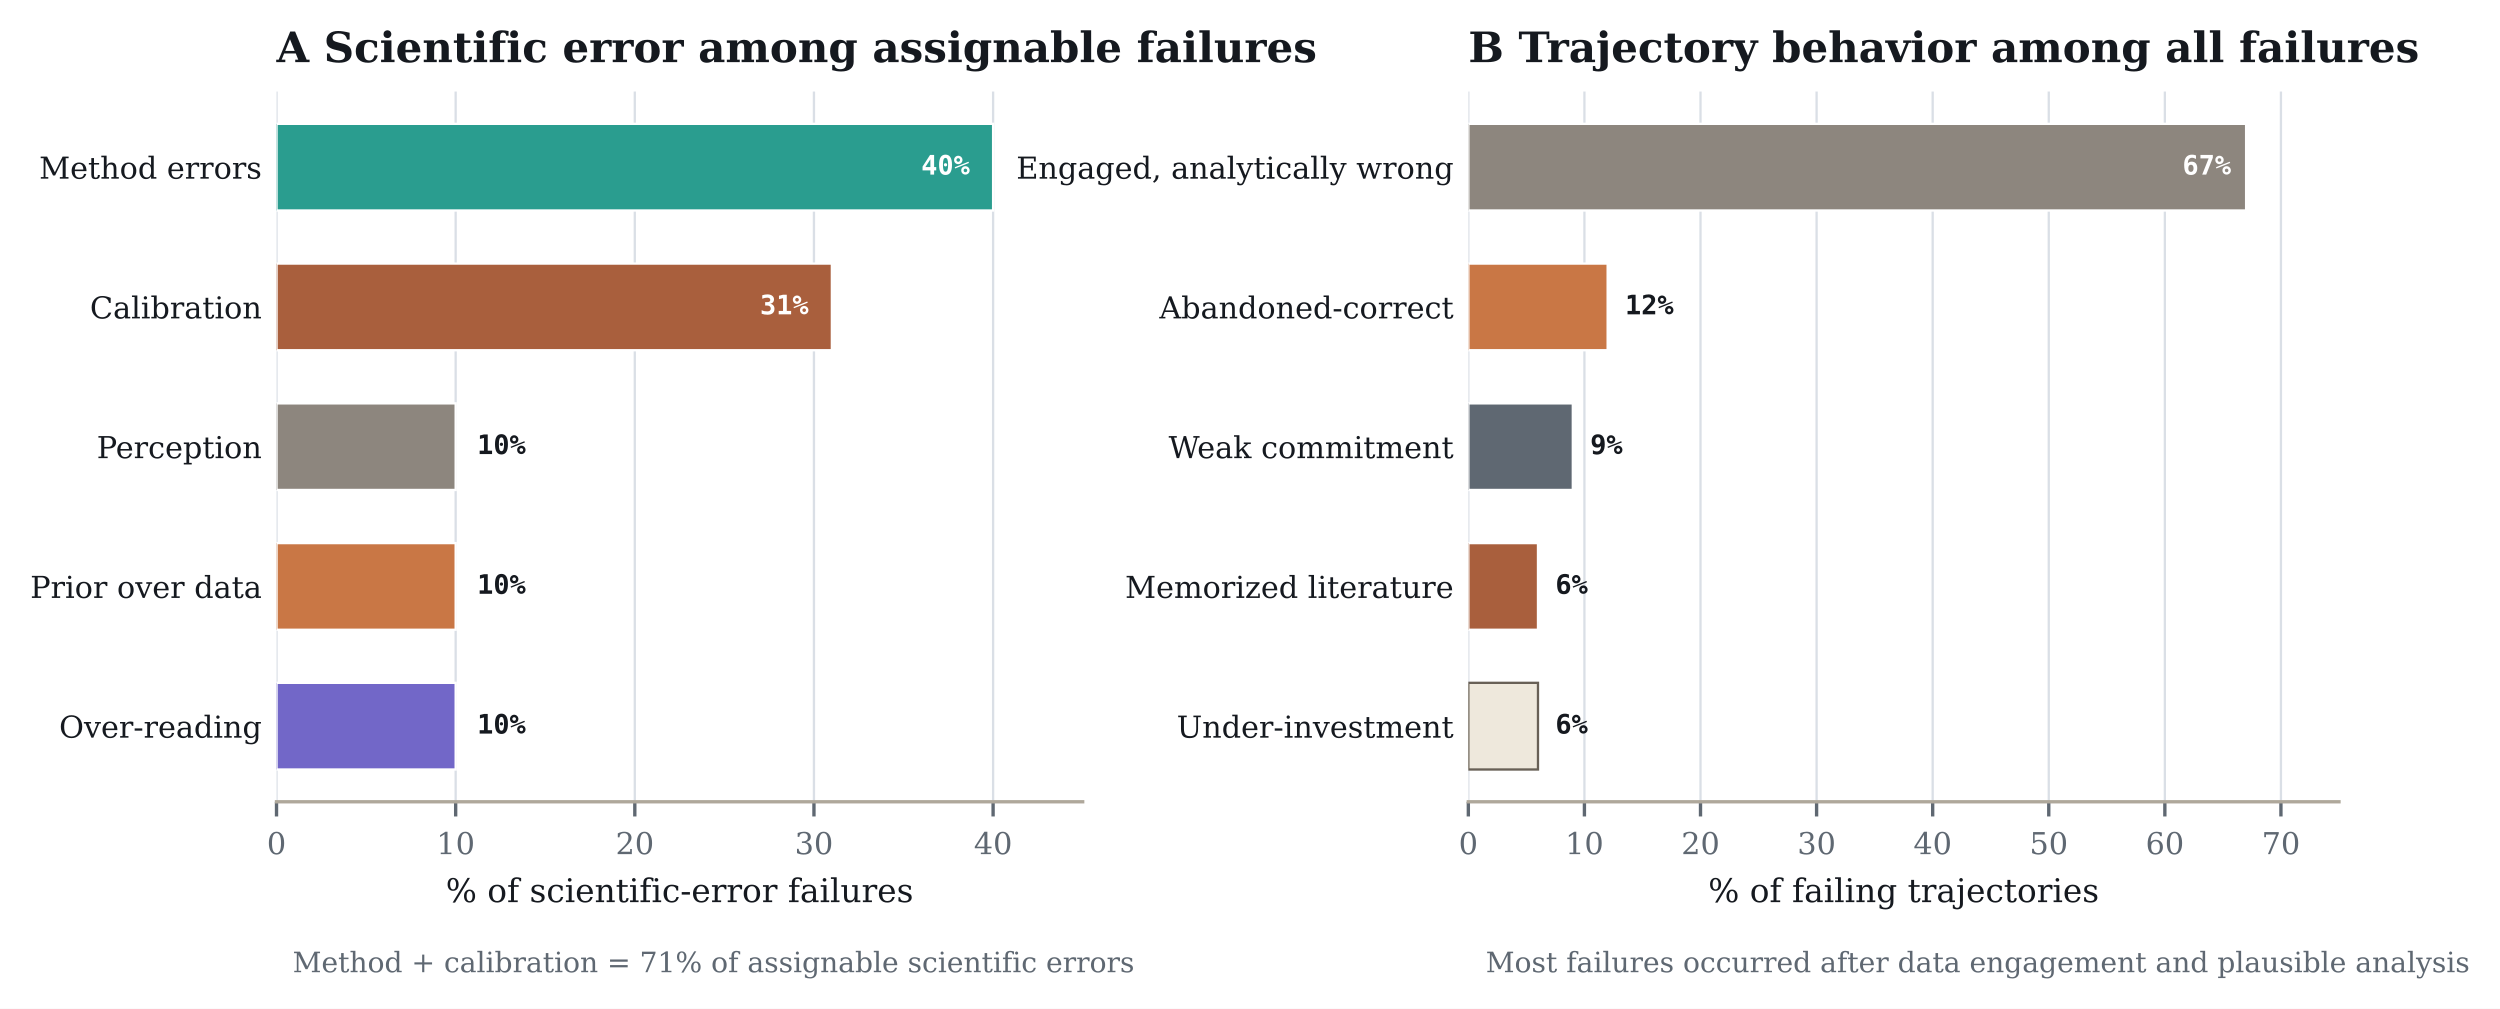
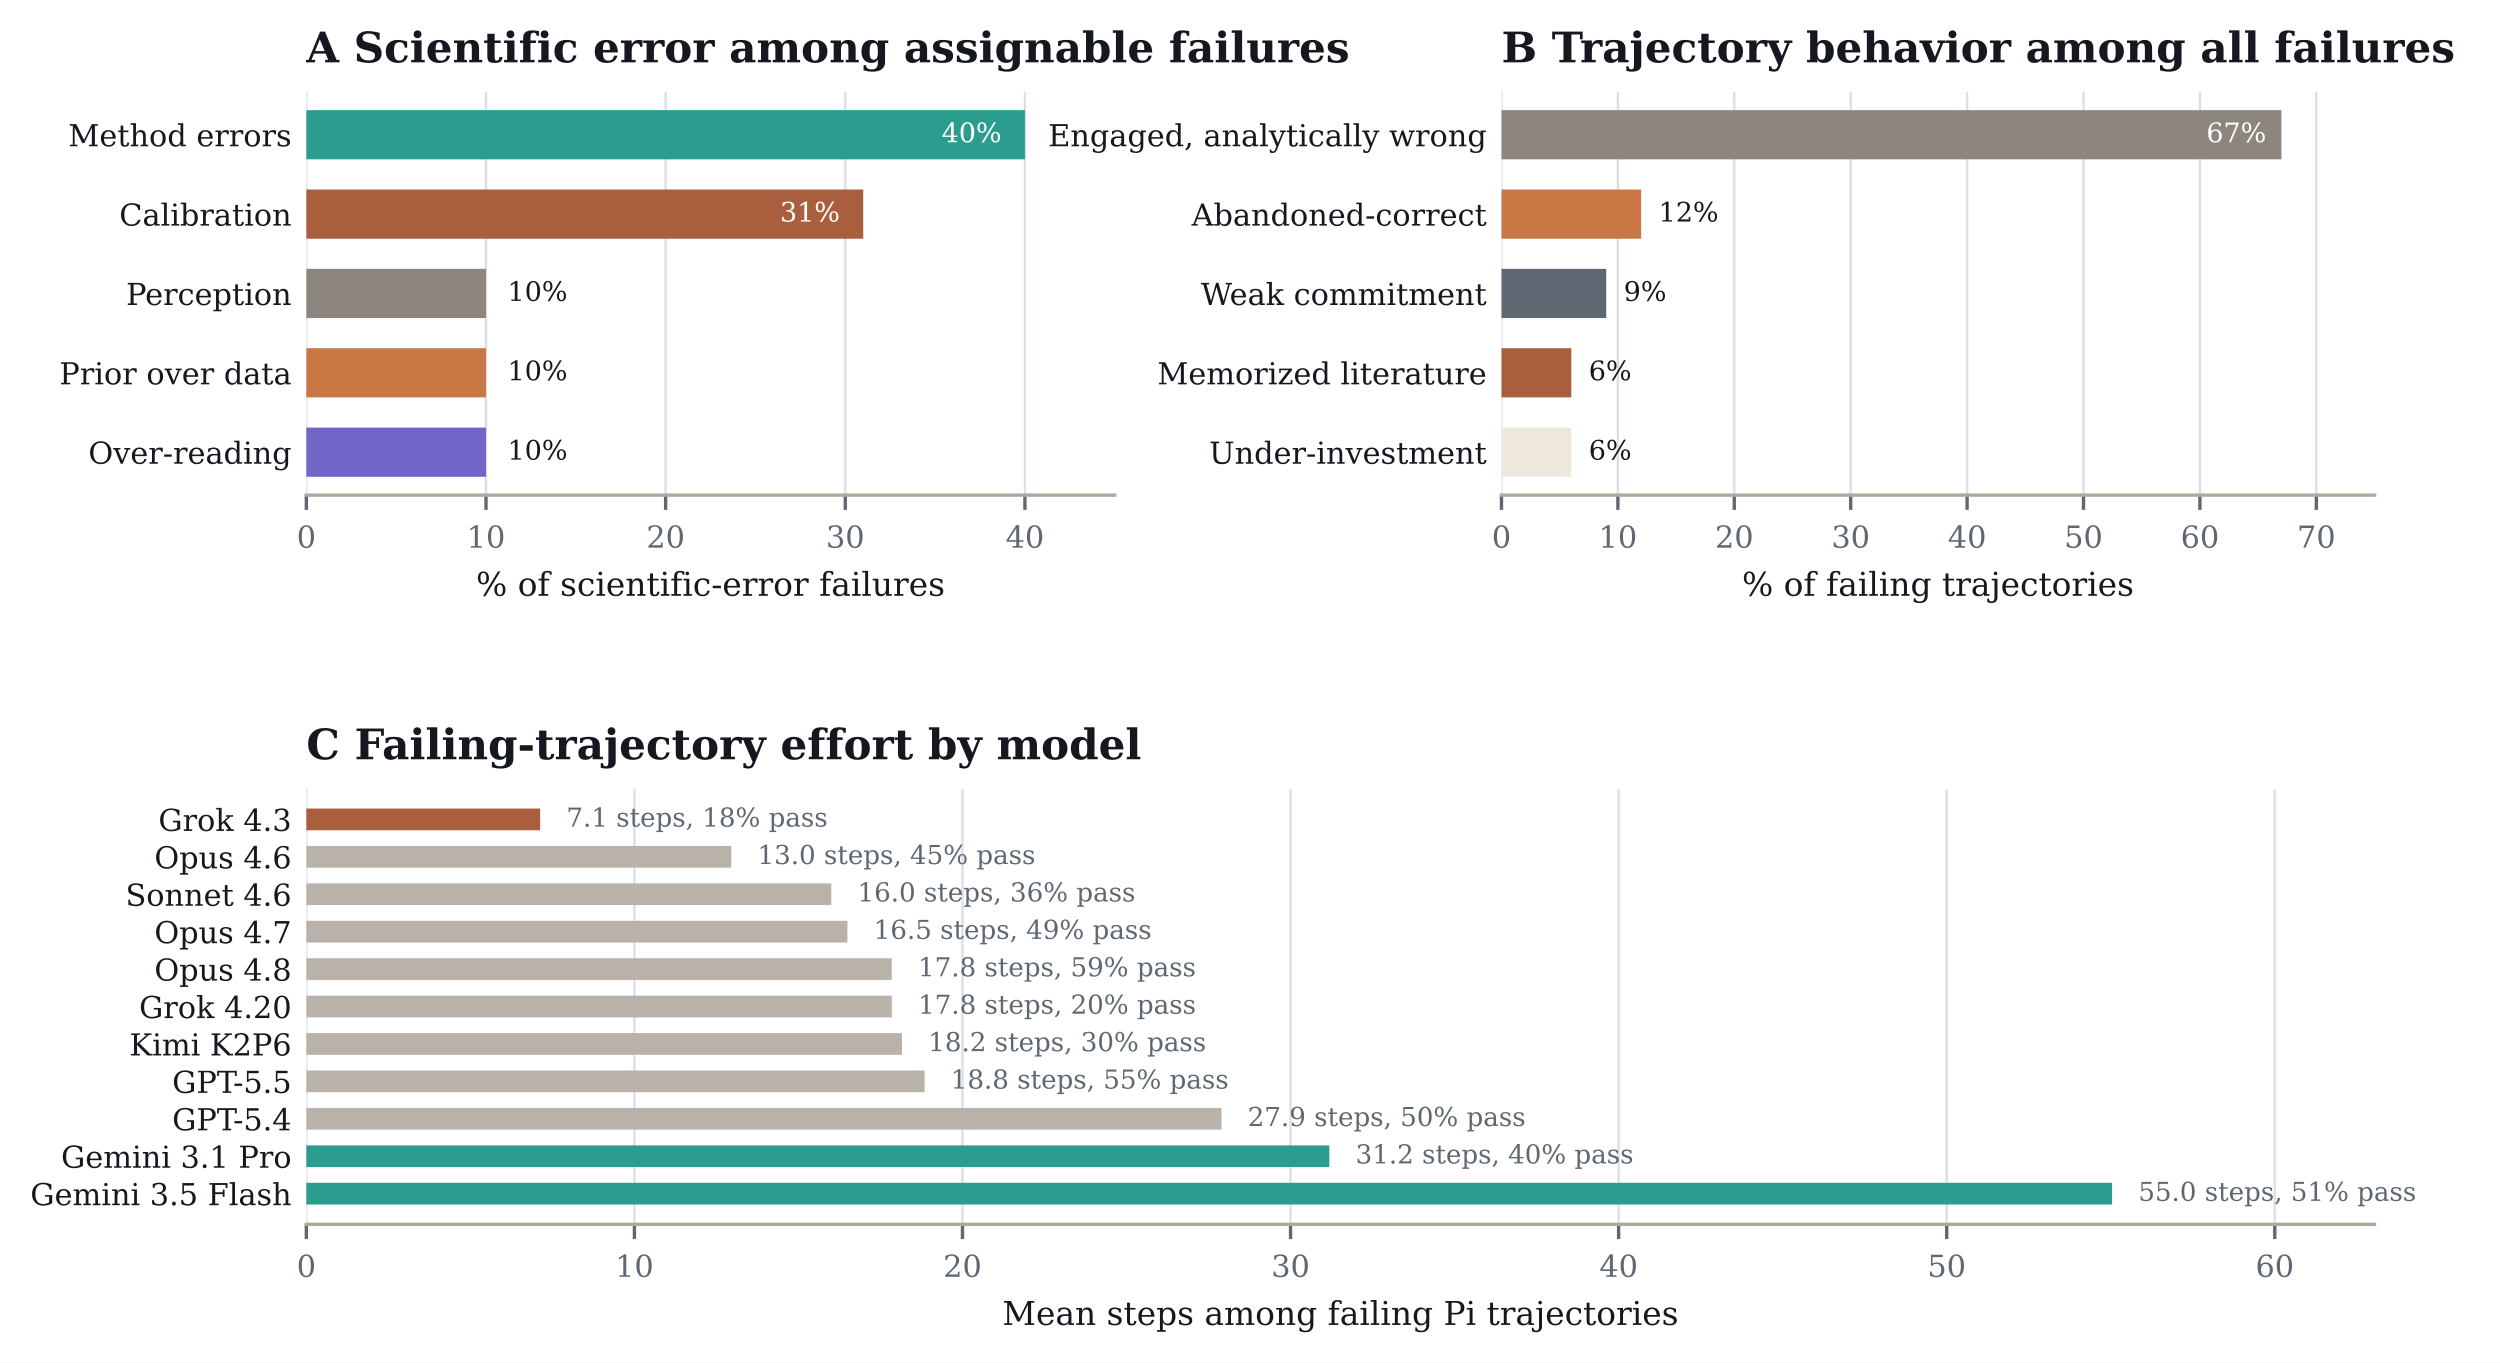
- <svg xmlns="http://www.w3.org/2000/svg" xmlns:xlink="http://www.w3.org/1999/xlink" width="595.212pt" height="240.161pt" viewBox="0 0 595.212 240.161" version="1.1">
+ <svg xmlns="http://www.w3.org/2000/svg" xmlns:xlink="http://www.w3.org/1999/xlink" width="593.564pt" height="323.511pt" viewBox="0 0 593.564 323.511" version="1.1">
  <defs>
    <style type="text/css">*{stroke-linejoin: round; stroke-linecap: butt}</style>
  </defs>
  <g id="figure_1">
    <g id="patch_1">
-       <path d="M -0 240.161 L 595.212 240.161 L 595.212 0 L -0 0 z " style="fill: #ffffff" />
+       <path d="M 0 323.511 L 593.564 323.511 L 593.564 0 L 0 0 z " style="fill: #ffffff" />
    </g>
    <g id="axes_1">
      <g id="patch_2">
-         <path d="M 65.835 190.89 L 257.768 190.89 L 257.768 21.798 L 65.835 21.798 z " style="fill: #ffffff" />
+         <path d="M 72.735 117.555 L 264.667 117.555 L 264.667 21.798 L 72.735 21.798 z " style="fill: #ffffff" />
      </g>
      <g id="matplotlib.axis_1">
        <g id="xtick_1">
          <g id="line2d_1">
-             <path d="M 65.835 190.89 L 65.835 21.798 " clip-path="url(#pfcf7cfd00e)" style="fill: none; stroke: #d9dee5; stroke-opacity: 0.95; stroke-width: 0.55; stroke-linecap: square" />
+             <path d="M 72.735 117.555 L 72.735 21.798 " clip-path="url(#p3bebbf9791)" style="fill: none; stroke: #d9dee5; stroke-opacity: 0.95; stroke-width: 0.55; stroke-linecap: square" />
          </g>
          <g id="line2d_2">
            <defs>
-               <path id="m65751afdc8" d="M 0 0 L 0 3.5 " style="stroke: #5f6872; stroke-width: 0.8" />
+               <path id="m07ce69abf4" d="M 0 0 L 0 3.5 " style="stroke: #5f6872; stroke-width: 0.8" />
            </defs>
            <g>
-               <use xlink:href="#m65751afdc8" x="65.835" y="190.89" style="fill: #5f6872; stroke: #5f6872; stroke-width: 0.8" />
+               <use xlink:href="#m07ce69abf4" x="72.735" y="117.555" style="fill: #5f6872; stroke: #5f6872; stroke-width: 0.8" />
            </g>
          </g>
          <g id="text_1">
-             <text style="font-size: 7.2px; font-family: 'DejaVu Serif', serif; text-anchor: middle; fill: #5f6872" x="65.835" y="203.361" transform="rotate(-0 65.83513 203.3613)">0</text>
+             <text style="font-size: 7.2px; font-family: 'DejaVu Serif', serif; text-anchor: middle; fill: #5f6872" x="72.735" y="130.026" transform="rotate(-0 72.73475 130.0257)">0</text>
          </g>
        </g>
        <g id="xtick_2">
          <g id="line2d_3">
-             <path d="M 108.487 190.89 L 108.487 21.798 " clip-path="url(#pfcf7cfd00e)" style="fill: none; stroke: #d9dee5; stroke-opacity: 0.95; stroke-width: 0.55; stroke-linecap: square" />
+             <path d="M 115.386 117.555 L 115.386 21.798 " clip-path="url(#p3bebbf9791)" style="fill: none; stroke: #d9dee5; stroke-opacity: 0.95; stroke-width: 0.55; stroke-linecap: square" />
          </g>
          <g id="line2d_4">
            <g>
-               <use xlink:href="#m65751afdc8" x="108.487" y="190.89" style="fill: #5f6872; stroke: #5f6872; stroke-width: 0.8" />
+               <use xlink:href="#m07ce69abf4" x="115.386" y="117.555" style="fill: #5f6872; stroke: #5f6872; stroke-width: 0.8" />
            </g>
          </g>
          <g id="text_2">
-             <text style="font-size: 7.2px; font-family: 'DejaVu Serif', serif; text-anchor: middle; fill: #5f6872" x="108.487" y="203.361" transform="rotate(-0 108.4868 203.3613)">10</text>
+             <text style="font-size: 7.2px; font-family: 'DejaVu Serif', serif; text-anchor: middle; fill: #5f6872" x="115.386" y="130.026" transform="rotate(-0 115.3864 130.0257)">10</text>
          </g>
        </g>
        <g id="xtick_3">
          <g id="line2d_5">
-             <path d="M 151.138 190.89 L 151.138 21.798 " clip-path="url(#pfcf7cfd00e)" style="fill: none; stroke: #d9dee5; stroke-opacity: 0.95; stroke-width: 0.55; stroke-linecap: square" />
+             <path d="M 158.038 117.555 L 158.038 21.798 " clip-path="url(#p3bebbf9791)" style="fill: none; stroke: #d9dee5; stroke-opacity: 0.95; stroke-width: 0.55; stroke-linecap: square" />
          </g>
          <g id="line2d_6">
            <g>
-               <use xlink:href="#m65751afdc8" x="151.138" y="190.89" style="fill: #5f6872; stroke: #5f6872; stroke-width: 0.8" />
+               <use xlink:href="#m07ce69abf4" x="158.038" y="117.555" style="fill: #5f6872; stroke: #5f6872; stroke-width: 0.8" />
            </g>
          </g>
          <g id="text_3">
-             <text style="font-size: 7.2px; font-family: 'DejaVu Serif', serif; text-anchor: middle; fill: #5f6872" x="151.138" y="203.361" transform="rotate(-0 151.1384 203.3613)">20</text>
+             <text style="font-size: 7.2px; font-family: 'DejaVu Serif', serif; text-anchor: middle; fill: #5f6872" x="158.038" y="130.026" transform="rotate(-0 158.0381 130.0257)">20</text>
          </g>
        </g>
        <g id="xtick_4">
          <g id="line2d_7">
-             <path d="M 193.79 190.89 L 193.79 21.798 " clip-path="url(#pfcf7cfd00e)" style="fill: none; stroke: #d9dee5; stroke-opacity: 0.95; stroke-width: 0.55; stroke-linecap: square" />
+             <path d="M 200.69 117.555 L 200.69 21.798 " clip-path="url(#p3bebbf9791)" style="fill: none; stroke: #d9dee5; stroke-opacity: 0.95; stroke-width: 0.55; stroke-linecap: square" />
          </g>
          <g id="line2d_8">
            <g>
-               <use xlink:href="#m65751afdc8" x="193.79" y="190.89" style="fill: #5f6872; stroke: #5f6872; stroke-width: 0.8" />
+               <use xlink:href="#m07ce69abf4" x="200.69" y="117.555" style="fill: #5f6872; stroke: #5f6872; stroke-width: 0.8" />
            </g>
          </g>
          <g id="text_4">
-             <text style="font-size: 7.2px; font-family: 'DejaVu Serif', serif; text-anchor: middle; fill: #5f6872" x="193.79" y="203.361" transform="rotate(-0 193.7901 203.3613)">30</text>
+             <text style="font-size: 7.2px; font-family: 'DejaVu Serif', serif; text-anchor: middle; fill: #5f6872" x="200.69" y="130.026" transform="rotate(-0 200.6897 130.0257)">30</text>
          </g>
        </g>
        <g id="xtick_5">
          <g id="line2d_9">
-             <path d="M 236.442 190.89 L 236.442 21.798 " clip-path="url(#pfcf7cfd00e)" style="fill: none; stroke: #d9dee5; stroke-opacity: 0.95; stroke-width: 0.55; stroke-linecap: square" />
+             <path d="M 243.341 117.555 L 243.341 21.798 " clip-path="url(#p3bebbf9791)" style="fill: none; stroke: #d9dee5; stroke-opacity: 0.95; stroke-width: 0.55; stroke-linecap: square" />
          </g>
          <g id="line2d_10">
            <g>
-               <use xlink:href="#m65751afdc8" x="236.442" y="190.89" style="fill: #5f6872; stroke: #5f6872; stroke-width: 0.8" />
+               <use xlink:href="#m07ce69abf4" x="243.341" y="117.555" style="fill: #5f6872; stroke: #5f6872; stroke-width: 0.8" />
            </g>
          </g>
          <g id="text_5">
-             <text style="font-size: 7.2px; font-family: 'DejaVu Serif', serif; text-anchor: middle; fill: #5f6872" x="236.442" y="203.361" transform="rotate(-0 236.4418 203.3613)">40</text>
+             <text style="font-size: 7.2px; font-family: 'DejaVu Serif', serif; text-anchor: middle; fill: #5f6872" x="243.341" y="130.026" transform="rotate(-0 243.3414 130.0257)">40</text>
          </g>
        </g>
        <g id="text_6">
-           <text style="font-size: 7.8px; font-family: 'DejaVu Serif', serif; text-anchor: middle; fill: #15191f" x="161.801" y="214.785" transform="rotate(-0 161.8014 214.7855)">% of scientific-error failures</text>
+           <text style="font-size: 7.8px; font-family: 'DejaVu Serif', serif; text-anchor: middle; fill: #15191f" x="168.701" y="141.45" transform="rotate(-0 168.701 141.4499)">% of scientific-error failures</text>
        </g>
      </g>
      <g id="matplotlib.axis_2">
        <g id="ytick_1">
          <g id="line2d_11" />
          <g id="text_7">
-             <text style="font-size: 7.2px; font-family: 'DejaVu Serif', serif; text-anchor: end; fill: #15191f" x="62.335" y="42.534" transform="rotate(-0 62.33512 42.53442)">Method errors</text>
+             <text style="font-size: 7.2px; font-family: 'DejaVu Serif', serif; text-anchor: end; fill: #15191f" x="69.235" y="34.728" transform="rotate(-0 69.23475 34.72754)">Method errors</text>
          </g>
        </g>
        <g id="ytick_2">
          <g id="line2d_12" />
          <g id="text_8">
-             <text style="font-size: 7.2px; font-family: 'DejaVu Serif', serif; text-anchor: end; fill: #15191f" x="62.335" y="75.807" transform="rotate(-0 62.33512 75.80715)">Calibration</text>
+             <text style="font-size: 7.2px; font-family: 'DejaVu Serif', serif; text-anchor: end; fill: #15191f" x="69.235" y="53.57" transform="rotate(-0 69.23475 53.56981)">Calibration</text>
          </g>
        </g>
        <g id="ytick_3">
          <g id="line2d_13" />
          <g id="text_9">
-             <text style="font-size: 7.2px; font-family: 'DejaVu Serif', serif; text-anchor: end; fill: #15191f" x="62.335" y="109.08" transform="rotate(-0 62.33512 109.0799)">Perception</text>
+             <text style="font-size: 7.2px; font-family: 'DejaVu Serif', serif; text-anchor: end; fill: #15191f" x="69.235" y="72.412" transform="rotate(-0 69.23475 72.41208)">Perception</text>
          </g>
        </g>
        <g id="ytick_4">
          <g id="line2d_14" />
          <g id="text_10">
-             <text style="font-size: 7.2px; font-family: 'DejaVu Serif', serif; text-anchor: end; fill: #15191f" x="62.335" y="142.353" transform="rotate(-0 62.33512 142.3526)">Prior over data</text>
+             <text style="font-size: 7.2px; font-family: 'DejaVu Serif', serif; text-anchor: end; fill: #15191f" x="69.235" y="91.254" transform="rotate(-0 69.23475 91.25435)">Prior over data</text>
          </g>
        </g>
        <g id="ytick_5">
          <g id="line2d_15" />
          <g id="text_11">
-             <text style="font-size: 7.2px; font-family: 'DejaVu Serif', serif; text-anchor: end; fill: #15191f" x="62.335" y="175.625" transform="rotate(-0 62.33512 175.6253)">Over-reading</text>
+             <text style="font-size: 7.2px; font-family: 'DejaVu Serif', serif; text-anchor: end; fill: #15191f" x="69.235" y="110.097" transform="rotate(-0 69.23475 110.0966)">Over-reading</text>
          </g>
        </g>
      </g>
      <g id="patch_3">
-         <path d="M 65.835 29.484 L 236.442 29.484 L 236.442 50.114 L 65.835 50.114 z " clip-path="url(#pfcf7cfd00e)" style="fill: #2a9d8f; stroke: #ffffff; stroke-width: 0.55; stroke-linejoin: miter" />
+         <path d="M 72.735 26.151 L 243.341 26.151 L 243.341 37.833 L 72.735 37.833 z " clip-path="url(#p3bebbf9791)" style="fill: #2a9d8f" />
      </g>
      <g id="patch_4">
-         <path d="M 65.835 62.757 L 198.055 62.757 L 198.055 83.386 L 65.835 83.386 z " clip-path="url(#pfcf7cfd00e)" style="fill: #a95f3d; stroke: #ffffff; stroke-width: 0.55; stroke-linejoin: miter" />
+         <path d="M 72.735 44.993 L 204.955 44.993 L 204.955 56.675 L 72.735 56.675 z " clip-path="url(#p3bebbf9791)" style="fill: #a95f3d" />
      </g>
      <g id="patch_5">
-         <path d="M 65.835 96.03 L 108.487 96.03 L 108.487 116.659 L 65.835 116.659 z " clip-path="url(#pfcf7cfd00e)" style="fill: #8d867e; stroke: #ffffff; stroke-width: 0.55; stroke-linejoin: miter" />
+         <path d="M 72.735 63.836 L 115.386 63.836 L 115.386 75.518 L 72.735 75.518 z " clip-path="url(#p3bebbf9791)" style="fill: #8d867e" />
      </g>
      <g id="patch_6">
-         <path d="M 65.835 129.303 L 108.487 129.303 L 108.487 149.932 L 65.835 149.932 z " clip-path="url(#pfcf7cfd00e)" style="fill: #c97745; stroke: #ffffff; stroke-width: 0.55; stroke-linejoin: miter" />
+         <path d="M 72.735 82.678 L 115.386 82.678 L 115.386 94.36 L 72.735 94.36 z " clip-path="url(#p3bebbf9791)" style="fill: #c97745" />
      </g>
      <g id="patch_7">
-         <path d="M 65.835 162.575 L 108.487 162.575 L 108.487 183.204 L 65.835 183.204 z " clip-path="url(#pfcf7cfd00e)" style="fill: #7267c8; stroke: #ffffff; stroke-width: 0.55; stroke-linejoin: miter" />
+         <path d="M 72.735 101.52 L 115.386 101.52 L 115.386 113.202 L 72.735 113.202 z " clip-path="url(#p3bebbf9791)" style="fill: #7267c8" />
      </g>
      <g id="patch_8">
-         <path d="M 65.835 190.89 L 257.768 190.89 " style="fill: none; stroke: #afa89b; stroke-width: 0.8; stroke-linejoin: miter; stroke-linecap: square" />
+         <path d="M 72.735 117.555 L 264.667 117.555 " style="fill: none; stroke: #afa89b; stroke-width: 0.8; stroke-linejoin: miter; stroke-linecap: square" />
      </g>
      <g id="text_12">
-         <text style="font-weight: 700; font-size: 6.4px; font-family: 'DejaVu Sans Mono', 'Bitstream Vera Sans Mono', 'Computer Modern Typewriter', 'Andale Mono', 'Nimbus Mono L', 'Courier New', 'Courier', 'Fixed', 'Terminal', monospace; text-anchor: end; fill: #ffffff" x="230.897" y="41.565" transform="rotate(-0 230.897 41.56498)">40%</text>
+         <text style="font-size: 6.4px; font-family: 'DejaVu Serif', serif; text-anchor: end; fill: #ffffff" x="237.797" y="33.758" transform="rotate(-0 237.7967 33.75811)">40%</text>
      </g>
      <g id="text_13">
-         <text style="font-weight: 700; font-size: 6.4px; font-family: 'DejaVu Sans Mono', 'Bitstream Vera Sans Mono', 'Computer Modern Typewriter', 'Andale Mono', 'Nimbus Mono L', 'Courier New', 'Courier', 'Fixed', 'Terminal', monospace; text-anchor: end; fill: #ffffff" x="192.511" y="74.838" transform="rotate(-0 192.5105 74.83771)">31%</text>
+         <text style="font-size: 6.4px; font-family: 'DejaVu Serif', serif; text-anchor: end; fill: #ffffff" x="199.41" y="52.6" transform="rotate(-0 199.4102 52.60037)">31%</text>
      </g>
      <g id="text_14">
-         <text style="font-weight: 700; font-size: 6.4px; font-family: 'DejaVu Sans Mono', 'Bitstream Vera Sans Mono', 'Computer Modern Typewriter', 'Andale Mono', 'Nimbus Mono L', 'Courier New', 'Courier', 'Fixed', 'Terminal', monospace; text-anchor: start; fill: #15191f" x="113.605" y="108.11" transform="rotate(-0 113.605 108.1104)">10%</text>
+         <text style="font-size: 6.4px; font-family: 'DejaVu Serif', serif; text-anchor: start; fill: #15191f" x="120.505" y="71.443" transform="rotate(-0 120.5046 71.44264)">10%</text>
      </g>
      <g id="text_15">
-         <text style="font-weight: 700; font-size: 6.4px; font-family: 'DejaVu Sans Mono', 'Bitstream Vera Sans Mono', 'Computer Modern Typewriter', 'Andale Mono', 'Nimbus Mono L', 'Courier New', 'Courier', 'Fixed', 'Terminal', monospace; text-anchor: start; fill: #15191f" x="113.605" y="141.383" transform="rotate(-0 113.605 141.3832)">10%</text>
+         <text style="font-size: 6.4px; font-family: 'DejaVu Serif', serif; text-anchor: start; fill: #15191f" x="120.505" y="90.285" transform="rotate(-0 120.5046 90.28491)">10%</text>
      </g>
      <g id="text_16">
-         <text style="font-weight: 700; font-size: 6.4px; font-family: 'DejaVu Sans Mono', 'Bitstream Vera Sans Mono', 'Computer Modern Typewriter', 'Andale Mono', 'Nimbus Mono L', 'Courier New', 'Courier', 'Fixed', 'Terminal', monospace; text-anchor: start; fill: #15191f" x="113.605" y="174.656" transform="rotate(-0 113.605 174.6559)">10%</text>
+         <text style="font-size: 6.4px; font-family: 'DejaVu Serif', serif; text-anchor: start; fill: #15191f" x="120.505" y="109.127" transform="rotate(-0 120.5046 109.1272)">10%</text>
      </g>
      <g id="text_17">
-         <text style="font-size: 6.7px; font-family: 'DejaVu Serif', serif; text-anchor: start; fill: #5f6872" x="69.674" y="231.473" transform="rotate(-0 69.67377 231.4725)">Method + calibration = 71% of assignable scientific errors</text>
-       </g>
-       <g id="text_18">
-         <text style="font-weight: 700; font-size: 10px; font-family: 'DejaVu Serif', serif; text-anchor: start; fill: #15191f" x="65.835" y="14.798" transform="rotate(-0 65.83513 14.79844)">A  Scientific error among assignable failures</text>
+         <text style="font-weight: 700; font-size: 10px; font-family: 'DejaVu Serif', serif; text-anchor: start; fill: #15191f" x="72.735" y="14.798" transform="rotate(-0 72.73475 14.79844)">A  Scientific error among assignable failures</text>
      </g>
    </g>
    <g id="axes_2">
      <g id="patch_9">
-         <path d="M 349.588 190.89 L 556.875 190.89 L 556.875 21.798 L 349.588 21.798 z " style="fill: #ffffff" />
+         <path d="M 356.488 117.555 L 563.775 117.555 L 563.775 21.798 L 356.488 21.798 z " style="fill: #ffffff" />
      </g>
      <g id="matplotlib.axis_3">
        <g id="xtick_6">
          <g id="line2d_16">
-             <path d="M 349.588 190.89 L 349.588 21.798 " clip-path="url(#pcd5a1bc291)" style="fill: none; stroke: #d9dee5; stroke-opacity: 0.95; stroke-width: 0.55; stroke-linecap: square" />
+             <path d="M 356.488 117.555 L 356.488 21.798 " clip-path="url(#pbcd9044681)" style="fill: none; stroke: #d9dee5; stroke-opacity: 0.95; stroke-width: 0.55; stroke-linecap: square" />
          </g>
          <g id="line2d_17">
            <g>
-               <use xlink:href="#m65751afdc8" x="349.588" y="190.89" style="fill: #5f6872; stroke: #5f6872; stroke-width: 0.8" />
-             </g>
-           </g>
-           <g id="text_19">
-             <text style="font-size: 7.2px; font-family: 'DejaVu Serif', serif; text-anchor: middle; fill: #5f6872" x="349.588" y="203.361" transform="rotate(-0 349.5881 203.3613)">0</text>
+               <use xlink:href="#m07ce69abf4" x="356.488" y="117.555" style="fill: #5f6872; stroke: #5f6872; stroke-width: 0.8" />
+             </g>
+           </g>
+           <g id="text_18">
+             <text style="font-size: 7.2px; font-family: 'DejaVu Serif', serif; text-anchor: middle; fill: #5f6872" x="356.488" y="130.026" transform="rotate(-0 356.4877 130.0257)">0</text>
          </g>
        </g>
        <g id="xtick_7">
          <g id="line2d_18">
-             <path d="M 377.226 190.89 L 377.226 21.798 " clip-path="url(#pcd5a1bc291)" style="fill: none; stroke: #d9dee5; stroke-opacity: 0.95; stroke-width: 0.55; stroke-linecap: square" />
+             <path d="M 384.126 117.555 L 384.126 21.798 " clip-path="url(#pbcd9044681)" style="fill: none; stroke: #d9dee5; stroke-opacity: 0.95; stroke-width: 0.55; stroke-linecap: square" />
          </g>
          <g id="line2d_19">
            <g>
-               <use xlink:href="#m65751afdc8" x="377.226" y="190.89" style="fill: #5f6872; stroke: #5f6872; stroke-width: 0.8" />
-             </g>
-           </g>
-           <g id="text_20">
-             <text style="font-size: 7.2px; font-family: 'DejaVu Serif', serif; text-anchor: middle; fill: #5f6872" x="377.226" y="203.361" transform="rotate(-0 377.2263 203.3613)">10</text>
+               <use xlink:href="#m07ce69abf4" x="384.126" y="117.555" style="fill: #5f6872; stroke: #5f6872; stroke-width: 0.8" />
+             </g>
+           </g>
+           <g id="text_19">
+             <text style="font-size: 7.2px; font-family: 'DejaVu Serif', serif; text-anchor: middle; fill: #5f6872" x="384.126" y="130.026" transform="rotate(-0 384.126 130.0257)">10</text>
          </g>
        </g>
        <g id="xtick_8">
          <g id="line2d_20">
-             <path d="M 404.865 190.89 L 404.865 21.798 " clip-path="url(#pcd5a1bc291)" style="fill: none; stroke: #d9dee5; stroke-opacity: 0.95; stroke-width: 0.55; stroke-linecap: square" />
+             <path d="M 411.764 117.555 L 411.764 21.798 " clip-path="url(#pbcd9044681)" style="fill: none; stroke: #d9dee5; stroke-opacity: 0.95; stroke-width: 0.55; stroke-linecap: square" />
          </g>
          <g id="line2d_21">
            <g>
-               <use xlink:href="#m65751afdc8" x="404.865" y="190.89" style="fill: #5f6872; stroke: #5f6872; stroke-width: 0.8" />
-             </g>
-           </g>
-           <g id="text_21">
-             <text style="font-size: 7.2px; font-family: 'DejaVu Serif', serif; text-anchor: middle; fill: #5f6872" x="404.865" y="203.361" transform="rotate(-0 404.8646 203.3613)">20</text>
+               <use xlink:href="#m07ce69abf4" x="411.764" y="117.555" style="fill: #5f6872; stroke: #5f6872; stroke-width: 0.8" />
+             </g>
+           </g>
+           <g id="text_20">
+             <text style="font-size: 7.2px; font-family: 'DejaVu Serif', serif; text-anchor: middle; fill: #5f6872" x="411.764" y="130.026" transform="rotate(-0 411.7642 130.0257)">20</text>
          </g>
        </g>
        <g id="xtick_9">
          <g id="line2d_22">
-             <path d="M 432.503 190.89 L 432.503 21.798 " clip-path="url(#pcd5a1bc291)" style="fill: none; stroke: #d9dee5; stroke-opacity: 0.95; stroke-width: 0.55; stroke-linecap: square" />
+             <path d="M 439.403 117.555 L 439.403 21.798 " clip-path="url(#pbcd9044681)" style="fill: none; stroke: #d9dee5; stroke-opacity: 0.95; stroke-width: 0.55; stroke-linecap: square" />
          </g>
          <g id="line2d_23">
            <g>
-               <use xlink:href="#m65751afdc8" x="432.503" y="190.89" style="fill: #5f6872; stroke: #5f6872; stroke-width: 0.8" />
-             </g>
-           </g>
-           <g id="text_22">
-             <text style="font-size: 7.2px; font-family: 'DejaVu Serif', serif; text-anchor: middle; fill: #5f6872" x="432.503" y="203.361" transform="rotate(-0 432.5029 203.3613)">30</text>
+               <use xlink:href="#m07ce69abf4" x="439.403" y="117.555" style="fill: #5f6872; stroke: #5f6872; stroke-width: 0.8" />
+             </g>
+           </g>
+           <g id="text_21">
+             <text style="font-size: 7.2px; font-family: 'DejaVu Serif', serif; text-anchor: middle; fill: #5f6872" x="439.403" y="130.026" transform="rotate(-0 439.4025 130.0257)">30</text>
          </g>
        </g>
        <g id="xtick_10">
          <g id="line2d_24">
-             <path d="M 460.141 190.89 L 460.141 21.798 " clip-path="url(#pcd5a1bc291)" style="fill: none; stroke: #d9dee5; stroke-opacity: 0.95; stroke-width: 0.55; stroke-linecap: square" />
+             <path d="M 467.041 117.555 L 467.041 21.798 " clip-path="url(#pbcd9044681)" style="fill: none; stroke: #d9dee5; stroke-opacity: 0.95; stroke-width: 0.55; stroke-linecap: square" />
          </g>
          <g id="line2d_25">
            <g>
-               <use xlink:href="#m65751afdc8" x="460.141" y="190.89" style="fill: #5f6872; stroke: #5f6872; stroke-width: 0.8" />
-             </g>
-           </g>
-           <g id="text_23">
-             <text style="font-size: 7.2px; font-family: 'DejaVu Serif', serif; text-anchor: middle; fill: #5f6872" x="460.141" y="203.361" transform="rotate(-0 460.1412 203.3613)">40</text>
+               <use xlink:href="#m07ce69abf4" x="467.041" y="117.555" style="fill: #5f6872; stroke: #5f6872; stroke-width: 0.8" />
+             </g>
+           </g>
+           <g id="text_22">
+             <text style="font-size: 7.2px; font-family: 'DejaVu Serif', serif; text-anchor: middle; fill: #5f6872" x="467.041" y="130.026" transform="rotate(-0 467.0408 130.0257)">40</text>
          </g>
        </g>
        <g id="xtick_11">
          <g id="line2d_26">
-             <path d="M 487.779 190.89 L 487.779 21.798 " clip-path="url(#pcd5a1bc291)" style="fill: none; stroke: #d9dee5; stroke-opacity: 0.95; stroke-width: 0.55; stroke-linecap: square" />
+             <path d="M 494.679 117.555 L 494.679 21.798 " clip-path="url(#pbcd9044681)" style="fill: none; stroke: #d9dee5; stroke-opacity: 0.95; stroke-width: 0.55; stroke-linecap: square" />
          </g>
          <g id="line2d_27">
            <g>
-               <use xlink:href="#m65751afdc8" x="487.779" y="190.89" style="fill: #5f6872; stroke: #5f6872; stroke-width: 0.8" />
-             </g>
-           </g>
-           <g id="text_24">
-             <text style="font-size: 7.2px; font-family: 'DejaVu Serif', serif; text-anchor: middle; fill: #5f6872" x="487.779" y="203.361" transform="rotate(-0 487.7794 203.3613)">50</text>
+               <use xlink:href="#m07ce69abf4" x="494.679" y="117.555" style="fill: #5f6872; stroke: #5f6872; stroke-width: 0.8" />
+             </g>
+           </g>
+           <g id="text_23">
+             <text style="font-size: 7.2px; font-family: 'DejaVu Serif', serif; text-anchor: middle; fill: #5f6872" x="494.679" y="130.026" transform="rotate(-0 494.6791 130.0257)">50</text>
          </g>
        </g>
        <g id="xtick_12">
          <g id="line2d_28">
-             <path d="M 515.418 190.89 L 515.418 21.798 " clip-path="url(#pcd5a1bc291)" style="fill: none; stroke: #d9dee5; stroke-opacity: 0.95; stroke-width: 0.55; stroke-linecap: square" />
+             <path d="M 522.317 117.555 L 522.317 21.798 " clip-path="url(#pbcd9044681)" style="fill: none; stroke: #d9dee5; stroke-opacity: 0.95; stroke-width: 0.55; stroke-linecap: square" />
          </g>
          <g id="line2d_29">
            <g>
-               <use xlink:href="#m65751afdc8" x="515.418" y="190.89" style="fill: #5f6872; stroke: #5f6872; stroke-width: 0.8" />
-             </g>
-           </g>
-           <g id="text_25">
-             <text style="font-size: 7.2px; font-family: 'DejaVu Serif', serif; text-anchor: middle; fill: #5f6872" x="515.418" y="203.361" transform="rotate(-0 515.4177 203.3613)">60</text>
+               <use xlink:href="#m07ce69abf4" x="522.317" y="117.555" style="fill: #5f6872; stroke: #5f6872; stroke-width: 0.8" />
+             </g>
+           </g>
+           <g id="text_24">
+             <text style="font-size: 7.2px; font-family: 'DejaVu Serif', serif; text-anchor: middle; fill: #5f6872" x="522.317" y="130.026" transform="rotate(-0 522.3173 130.0257)">60</text>
          </g>
        </g>
        <g id="xtick_13">
          <g id="line2d_30">
-             <path d="M 543.056 190.89 L 543.056 21.798 " clip-path="url(#pcd5a1bc291)" style="fill: none; stroke: #d9dee5; stroke-opacity: 0.95; stroke-width: 0.55; stroke-linecap: square" />
+             <path d="M 549.956 117.555 L 549.956 21.798 " clip-path="url(#pbcd9044681)" style="fill: none; stroke: #d9dee5; stroke-opacity: 0.95; stroke-width: 0.55; stroke-linecap: square" />
          </g>
          <g id="line2d_31">
            <g>
-               <use xlink:href="#m65751afdc8" x="543.056" y="190.89" style="fill: #5f6872; stroke: #5f6872; stroke-width: 0.8" />
-             </g>
-           </g>
-           <g id="text_26">
-             <text style="font-size: 7.2px; font-family: 'DejaVu Serif', serif; text-anchor: middle; fill: #5f6872" x="543.056" y="203.361" transform="rotate(-0 543.056 203.3613)">70</text>
-           </g>
-         </g>
-         <g id="text_27">
-           <text style="font-size: 7.8px; font-family: 'DejaVu Serif', serif; text-anchor: middle; fill: #15191f" x="453.232" y="214.785" transform="rotate(-0 453.2316 214.7855)">% of failing trajectories</text>
+               <use xlink:href="#m07ce69abf4" x="549.956" y="117.555" style="fill: #5f6872; stroke: #5f6872; stroke-width: 0.8" />
+             </g>
+           </g>
+           <g id="text_25">
+             <text style="font-size: 7.2px; font-family: 'DejaVu Serif', serif; text-anchor: middle; fill: #5f6872" x="549.956" y="130.026" transform="rotate(-0 549.9556 130.0257)">70</text>
+           </g>
+         </g>
+         <g id="text_26">
+           <text style="font-size: 7.8px; font-family: 'DejaVu Serif', serif; text-anchor: middle; fill: #15191f" x="460.131" y="141.45" transform="rotate(-0 460.1312 141.4499)">% of failing trajectories</text>
        </g>
      </g>
      <g id="matplotlib.axis_4">
        <g id="ytick_6">
          <g id="line2d_32" />
-           <g id="text_28">
-             <text style="font-size: 7.2px; font-family: 'DejaVu Serif', serif; text-anchor: end; fill: #15191f" x="346.088" y="42.534" transform="rotate(-0 346.0881 42.53442)">Engaged, analytically wrong</text>
+           <g id="text_27">
+             <text style="font-size: 7.2px; font-family: 'DejaVu Serif', serif; text-anchor: end; fill: #15191f" x="352.988" y="34.728" transform="rotate(-0 352.9877 34.72754)">Engaged, analytically wrong</text>
          </g>
        </g>
        <g id="ytick_7">
          <g id="line2d_33" />
-           <g id="text_29">
-             <text style="font-size: 7.2px; font-family: 'DejaVu Serif', serif; text-anchor: end; fill: #15191f" x="346.088" y="75.807" transform="rotate(-0 346.0881 75.80715)">Abandoned-correct</text>
+           <g id="text_28">
+             <text style="font-size: 7.2px; font-family: 'DejaVu Serif', serif; text-anchor: end; fill: #15191f" x="352.988" y="53.57" transform="rotate(-0 352.9877 53.56981)">Abandoned-correct</text>
          </g>
        </g>
        <g id="ytick_8">
          <g id="line2d_34" />
-           <g id="text_30">
-             <text style="font-size: 7.2px; font-family: 'DejaVu Serif', serif; text-anchor: end; fill: #15191f" x="346.088" y="109.08" transform="rotate(-0 346.0881 109.0799)">Weak commitment</text>
+           <g id="text_29">
+             <text style="font-size: 7.2px; font-family: 'DejaVu Serif', serif; text-anchor: end; fill: #15191f" x="352.988" y="72.412" transform="rotate(-0 352.9877 72.41208)">Weak commitment</text>
          </g>
        </g>
        <g id="ytick_9">
          <g id="line2d_35" />
-           <g id="text_31">
-             <text style="font-size: 7.2px; font-family: 'DejaVu Serif', serif; text-anchor: end; fill: #15191f" x="346.088" y="142.353" transform="rotate(-0 346.0881 142.3526)">Memorized literature</text>
+           <g id="text_30">
+             <text style="font-size: 7.2px; font-family: 'DejaVu Serif', serif; text-anchor: end; fill: #15191f" x="352.988" y="91.254" transform="rotate(-0 352.9877 91.25435)">Memorized literature</text>
          </g>
        </g>
        <g id="ytick_10">
          <g id="line2d_36" />
-           <g id="text_32">
-             <text style="font-size: 7.2px; font-family: 'DejaVu Serif', serif; text-anchor: end; fill: #15191f" x="346.088" y="175.625" transform="rotate(-0 346.0881 175.6253)">Under-investment</text>
+           <g id="text_31">
+             <text style="font-size: 7.2px; font-family: 'DejaVu Serif', serif; text-anchor: end; fill: #15191f" x="352.988" y="110.097" transform="rotate(-0 352.9877 110.0966)">Under-investment</text>
          </g>
        </g>
      </g>
      <g id="patch_10">
-         <path d="M 349.588 29.484 L 534.765 29.484 L 534.765 50.114 L 349.588 50.114 z " clip-path="url(#pcd5a1bc291)" style="fill: #8d867e; stroke: #ffffff; stroke-width: 0.55; stroke-linejoin: miter" />
+         <path d="M 356.488 26.151 L 541.664 26.151 L 541.664 37.833 L 356.488 37.833 z " clip-path="url(#pbcd9044681)" style="fill: #8d867e" />
      </g>
      <g id="patch_11">
-         <path d="M 349.588 62.757 L 382.754 62.757 L 382.754 83.386 L 349.588 83.386 z " clip-path="url(#pcd5a1bc291)" style="fill: #c97745; stroke: #ffffff; stroke-width: 0.55; stroke-linejoin: miter" />
+         <path d="M 356.488 44.993 L 389.654 44.993 L 389.654 56.675 L 356.488 56.675 z " clip-path="url(#pbcd9044681)" style="fill: #c97745" />
      </g>
      <g id="patch_12">
-         <path d="M 349.588 96.03 L 374.463 96.03 L 374.463 116.659 L 349.588 116.659 z " clip-path="url(#pcd5a1bc291)" style="fill: #5f6872; stroke: #ffffff; stroke-width: 0.55; stroke-linejoin: miter" />
+         <path d="M 356.488 63.836 L 381.362 63.836 L 381.362 75.518 L 356.488 75.518 z " clip-path="url(#pbcd9044681)" style="fill: #5f6872" />
      </g>
      <g id="patch_13">
-         <path d="M 349.588 129.303 L 366.171 129.303 L 366.171 149.932 L 349.588 149.932 z " clip-path="url(#pcd5a1bc291)" style="fill: #a95f3d; stroke: #ffffff; stroke-width: 0.55; stroke-linejoin: miter" />
+         <path d="M 356.488 82.678 L 373.071 82.678 L 373.071 94.36 L 356.488 94.36 z " clip-path="url(#pbcd9044681)" style="fill: #a95f3d" />
      </g>
      <g id="patch_14">
-         <path d="M 349.588 162.575 L 366.171 162.575 L 366.171 183.204 L 349.588 183.204 z " clip-path="url(#pcd5a1bc291)" style="fill: #eee8dc; stroke: #686056; stroke-width: 0.55; stroke-linejoin: miter" />
+         <path d="M 356.488 101.52 L 373.071 101.52 L 373.071 113.202 L 356.488 113.202 z " clip-path="url(#pbcd9044681)" style="fill: #eee8dc" />
      </g>
      <g id="patch_15">
-         <path d="M 349.588 190.89 L 556.875 190.89 " style="fill: none; stroke: #afa89b; stroke-width: 0.8; stroke-linejoin: miter; stroke-linecap: square" />
+         <path d="M 356.488 117.555 L 563.775 117.555 " style="fill: none; stroke: #afa89b; stroke-width: 0.8; stroke-linejoin: miter; stroke-linecap: square" />
+       </g>
+       <g id="text_32">
+         <text style="font-size: 6.4px; font-family: 'DejaVu Serif', serif; text-anchor: end; fill: #ffffff" x="538.071" y="33.758" transform="rotate(-0 538.0712 33.75811)">67%</text>
      </g>
      <g id="text_33">
-         <text style="font-weight: 700; font-size: 6.4px; font-family: 'DejaVu Sans Mono', 'Bitstream Vera Sans Mono', 'Computer Modern Typewriter', 'Andale Mono', 'Nimbus Mono L', 'Courier New', 'Courier', 'Fixed', 'Terminal', monospace; text-anchor: end; fill: #ffffff" x="531.172" y="41.565" transform="rotate(-0 531.1715 41.56498)">67%</text>
+         <text style="font-size: 6.4px; font-family: 'DejaVu Serif', serif; text-anchor: start; fill: #15191f" x="393.799" y="52.6" transform="rotate(-0 393.7994 52.60037)">12%</text>
      </g>
      <g id="text_34">
-         <text style="font-weight: 700; font-size: 6.4px; font-family: 'DejaVu Sans Mono', 'Bitstream Vera Sans Mono', 'Computer Modern Typewriter', 'Andale Mono', 'Nimbus Mono L', 'Courier New', 'Courier', 'Fixed', 'Terminal', monospace; text-anchor: start; fill: #15191f" x="386.9" y="74.838" transform="rotate(-0 386.8997 74.83771)">12%</text>
+         <text style="font-size: 6.4px; font-family: 'DejaVu Serif', serif; text-anchor: start; fill: #15191f" x="385.508" y="71.443" transform="rotate(-0 385.5079 71.44264)">9%</text>
      </g>
      <g id="text_35">
-         <text style="font-weight: 700; font-size: 6.4px; font-family: 'DejaVu Sans Mono', 'Bitstream Vera Sans Mono', 'Computer Modern Typewriter', 'Andale Mono', 'Nimbus Mono L', 'Courier New', 'Courier', 'Fixed', 'Terminal', monospace; text-anchor: start; fill: #15191f" x="378.608" y="108.11" transform="rotate(-0 378.6083 108.1104)">9%</text>
+         <text style="font-size: 6.4px; font-family: 'DejaVu Serif', serif; text-anchor: start; fill: #15191f" x="377.216" y="90.285" transform="rotate(-0 377.2164 90.28491)">6%</text>
      </g>
      <g id="text_36">
-         <text style="font-weight: 700; font-size: 6.4px; font-family: 'DejaVu Sans Mono', 'Bitstream Vera Sans Mono', 'Computer Modern Typewriter', 'Andale Mono', 'Nimbus Mono L', 'Courier New', 'Courier', 'Fixed', 'Terminal', monospace; text-anchor: start; fill: #15191f" x="370.317" y="141.383" transform="rotate(-0 370.3168 141.3832)">6%</text>
+         <text style="font-size: 6.4px; font-family: 'DejaVu Serif', serif; text-anchor: start; fill: #15191f" x="377.216" y="109.127" transform="rotate(-0 377.2164 109.1272)">6%</text>
      </g>
      <g id="text_37">
-         <text style="font-weight: 700; font-size: 6.4px; font-family: 'DejaVu Sans Mono', 'Bitstream Vera Sans Mono', 'Computer Modern Typewriter', 'Andale Mono', 'Nimbus Mono L', 'Courier New', 'Courier', 'Fixed', 'Terminal', monospace; text-anchor: start; fill: #15191f" x="370.317" y="174.656" transform="rotate(-0 370.3168 174.6559)">6%</text>
-       </g>
-       <g id="text_38">
-         <text style="font-size: 6.7px; font-family: 'DejaVu Serif', serif; text-anchor: start; fill: #5f6872" x="353.734" y="231.473" transform="rotate(-0 353.7338 231.4725)">Most failures occurred after data engagement and plausible analysis</text>
-       </g>
-       <g id="text_39">
-         <text style="font-weight: 700; font-size: 10px; font-family: 'DejaVu Serif', serif; text-anchor: start; fill: #15191f" x="349.588" y="14.798" transform="rotate(-0 349.5881 14.79844)">B  Trajectory behavior among all failures</text>
+         <text style="font-weight: 700; font-size: 10px; font-family: 'DejaVu Serif', serif; text-anchor: start; fill: #15191f" x="356.488" y="14.798" transform="rotate(-0 356.4877 14.79844)">B  Trajectory behavior among all failures</text>
+       </g>
+     </g>
+     <g id="axes_3">
+       <g id="patch_16">
+         <path d="M 72.735 290.682 L 563.775 290.682 L 563.775 187.266 L 72.735 187.266 z " style="fill: #ffffff" />
+       </g>
+       <g id="matplotlib.axis_5">
+         <g id="xtick_14">
+           <g id="line2d_37">
+             <path d="M 72.735 290.682 L 72.735 187.266 " clip-path="url(#pf1e919b7ce)" style="fill: none; stroke: #d9dee5; stroke-opacity: 0.95; stroke-width: 0.55; stroke-linecap: square" />
+           </g>
+           <g id="line2d_38">
+             <g>
+               <use xlink:href="#m07ce69abf4" x="72.735" y="290.682" style="fill: #5f6872; stroke: #5f6872; stroke-width: 0.8" />
+             </g>
+           </g>
+           <g id="text_38">
+             <text style="font-size: 7.2px; font-family: 'DejaVu Serif', serif; text-anchor: middle; fill: #5f6872" x="72.735" y="303.153" transform="rotate(-0 72.73475 303.1533)">0</text>
+           </g>
+         </g>
+         <g id="xtick_15">
+           <g id="line2d_39">
+             <path d="M 150.627 290.682 L 150.627 187.266 " clip-path="url(#pf1e919b7ce)" style="fill: none; stroke: #d9dee5; stroke-opacity: 0.95; stroke-width: 0.55; stroke-linecap: square" />
+           </g>
+           <g id="line2d_40">
+             <g>
+               <use xlink:href="#m07ce69abf4" x="150.627" y="290.682" style="fill: #5f6872; stroke: #5f6872; stroke-width: 0.8" />
+             </g>
+           </g>
+           <g id="text_39">
+             <text style="font-size: 7.2px; font-family: 'DejaVu Serif', serif; text-anchor: middle; fill: #5f6872" x="150.627" y="303.153" transform="rotate(-0 150.6268 303.1533)">10</text>
+           </g>
+         </g>
+         <g id="xtick_16">
+           <g id="line2d_41">
+             <path d="M 228.519 290.682 L 228.519 187.266 " clip-path="url(#pf1e919b7ce)" style="fill: none; stroke: #d9dee5; stroke-opacity: 0.95; stroke-width: 0.55; stroke-linecap: square" />
+           </g>
+           <g id="line2d_42">
+             <g>
+               <use xlink:href="#m07ce69abf4" x="228.519" y="290.682" style="fill: #5f6872; stroke: #5f6872; stroke-width: 0.8" />
+             </g>
+           </g>
+           <g id="text_40">
+             <text style="font-size: 7.2px; font-family: 'DejaVu Serif', serif; text-anchor: middle; fill: #5f6872" x="228.519" y="303.153" transform="rotate(-0 228.5188 303.1533)">20</text>
+           </g>
+         </g>
+         <g id="xtick_17">
+           <g id="line2d_43">
+             <path d="M 306.411 290.682 L 306.411 187.266 " clip-path="url(#pf1e919b7ce)" style="fill: none; stroke: #d9dee5; stroke-opacity: 0.95; stroke-width: 0.55; stroke-linecap: square" />
+           </g>
+           <g id="line2d_44">
+             <g>
+               <use xlink:href="#m07ce69abf4" x="306.411" y="290.682" style="fill: #5f6872; stroke: #5f6872; stroke-width: 0.8" />
+             </g>
+           </g>
+           <g id="text_41">
+             <text style="font-size: 7.2px; font-family: 'DejaVu Serif', serif; text-anchor: middle; fill: #5f6872" x="306.411" y="303.153" transform="rotate(-0 306.4109 303.1533)">30</text>
+           </g>
+         </g>
+         <g id="xtick_18">
+           <g id="line2d_45">
+             <path d="M 384.303 290.682 L 384.303 187.266 " clip-path="url(#pf1e919b7ce)" style="fill: none; stroke: #d9dee5; stroke-opacity: 0.95; stroke-width: 0.55; stroke-linecap: square" />
+           </g>
+           <g id="line2d_46">
+             <g>
+               <use xlink:href="#m07ce69abf4" x="384.303" y="290.682" style="fill: #5f6872; stroke: #5f6872; stroke-width: 0.8" />
+             </g>
+           </g>
+           <g id="text_42">
+             <text style="font-size: 7.2px; font-family: 'DejaVu Serif', serif; text-anchor: middle; fill: #5f6872" x="384.303" y="303.153" transform="rotate(-0 384.3029 303.1533)">40</text>
+           </g>
+         </g>
+         <g id="xtick_19">
+           <g id="line2d_47">
+             <path d="M 462.195 290.682 L 462.195 187.266 " clip-path="url(#pf1e919b7ce)" style="fill: none; stroke: #d9dee5; stroke-opacity: 0.95; stroke-width: 0.55; stroke-linecap: square" />
+           </g>
+           <g id="line2d_48">
+             <g>
+               <use xlink:href="#m07ce69abf4" x="462.195" y="290.682" style="fill: #5f6872; stroke: #5f6872; stroke-width: 0.8" />
+             </g>
+           </g>
+           <g id="text_43">
+             <text style="font-size: 7.2px; font-family: 'DejaVu Serif', serif; text-anchor: middle; fill: #5f6872" x="462.195" y="303.153" transform="rotate(-0 462.195 303.1533)">50</text>
+           </g>
+         </g>
+         <g id="xtick_20">
+           <g id="line2d_49">
+             <path d="M 540.087 290.682 L 540.087 187.266 " clip-path="url(#pf1e919b7ce)" style="fill: none; stroke: #d9dee5; stroke-opacity: 0.95; stroke-width: 0.55; stroke-linecap: square" />
+           </g>
+           <g id="line2d_50">
+             <g>
+               <use xlink:href="#m07ce69abf4" x="540.087" y="290.682" style="fill: #5f6872; stroke: #5f6872; stroke-width: 0.8" />
+             </g>
+           </g>
+           <g id="text_44">
+             <text style="font-size: 7.2px; font-family: 'DejaVu Serif', serif; text-anchor: middle; fill: #5f6872" x="540.087" y="303.153" transform="rotate(-0 540.087 303.1533)">60</text>
+           </g>
+         </g>
+         <g id="text_45">
+           <text style="font-size: 7.8px; font-family: 'DejaVu Serif', serif; text-anchor: middle; fill: #15191f" x="318.255" y="314.577" transform="rotate(-0 318.2548 314.5775)">Mean steps among failing Pi trajectories</text>
+         </g>
+       </g>
+       <g id="matplotlib.axis_6">
+         <g id="ytick_11">
+           <g id="line2d_51" />
+           <g id="text_46">
+             <text style="font-size: 7.2px; font-family: 'DejaVu Serif', serif; text-anchor: end; fill: #15191f" x="69.235" y="197.279" transform="rotate(-0 69.23475 197.2787)">Grok 4.3</text>
+           </g>
+         </g>
+         <g id="ytick_12">
+           <g id="line2d_52" />
+           <g id="text_47">
+             <text style="font-size: 7.2px; font-family: 'DejaVu Serif', serif; text-anchor: end; fill: #15191f" x="69.235" y="206.165" transform="rotate(-0 69.23475 206.1648)">Opus 4.6</text>
+           </g>
+         </g>
+         <g id="ytick_13">
+           <g id="line2d_53" />
+           <g id="text_48">
+             <text style="font-size: 7.2px; font-family: 'DejaVu Serif', serif; text-anchor: end; fill: #15191f" x="69.235" y="215.051" transform="rotate(-0 69.23475 215.051)">Sonnet 4.6</text>
+           </g>
+         </g>
+         <g id="ytick_14">
+           <g id="line2d_54" />
+           <g id="text_49">
+             <text style="font-size: 7.2px; font-family: 'DejaVu Serif', serif; text-anchor: end; fill: #15191f" x="69.235" y="223.937" transform="rotate(-0 69.23475 223.9371)">Opus 4.7</text>
+           </g>
+         </g>
+         <g id="ytick_15">
+           <g id="line2d_55" />
+           <g id="text_50">
+             <text style="font-size: 7.2px; font-family: 'DejaVu Serif', serif; text-anchor: end; fill: #15191f" x="69.235" y="232.823" transform="rotate(-0 69.23475 232.8233)">Opus 4.8</text>
+           </g>
+         </g>
+         <g id="ytick_16">
+           <g id="line2d_56" />
+           <g id="text_51">
+             <text style="font-size: 7.2px; font-family: 'DejaVu Serif', serif; text-anchor: end; fill: #15191f" x="69.235" y="241.709" transform="rotate(-0 69.23475 241.7094)">Grok 4.20</text>
+           </g>
+         </g>
+         <g id="ytick_17">
+           <g id="line2d_57" />
+           <g id="text_52">
+             <text style="font-size: 7.2px; font-family: 'DejaVu Serif', serif; text-anchor: end; fill: #15191f" x="69.235" y="250.596" transform="rotate(-0 69.23475 250.5956)">Kimi K2P6</text>
+           </g>
+         </g>
+         <g id="ytick_18">
+           <g id="line2d_58" />
+           <g id="text_53">
+             <text style="font-size: 7.2px; font-family: 'DejaVu Serif', serif; text-anchor: end; fill: #15191f" x="69.235" y="259.482" transform="rotate(-0 69.23475 259.4817)">GPT-5.5</text>
+           </g>
+         </g>
+         <g id="ytick_19">
+           <g id="line2d_59" />
+           <g id="text_54">
+             <text style="font-size: 7.2px; font-family: 'DejaVu Serif', serif; text-anchor: end; fill: #15191f" x="69.235" y="268.368" transform="rotate(-0 69.23475 268.3678)">GPT-5.4</text>
+           </g>
+         </g>
+         <g id="ytick_20">
+           <g id="line2d_60" />
+           <g id="text_55">
+             <text style="font-size: 7.2px; font-family: 'DejaVu Serif', serif; text-anchor: end; fill: #15191f" x="69.235" y="277.254" transform="rotate(-0 69.23475 277.254)">Gemini 3.1 Pro</text>
+           </g>
+         </g>
+         <g id="ytick_21">
+           <g id="line2d_61" />
+           <g id="text_56">
+             <text style="font-size: 7.2px; font-family: 'DejaVu Serif', serif; text-anchor: end; fill: #15191f" x="69.235" y="286.14" transform="rotate(-0 69.23475 286.1401)">Gemini 3.5 Flash</text>
+           </g>
+         </g>
+       </g>
+       <g id="patch_17">
+         <path d="M 72.735 191.966 L 128.245 191.966 L 128.245 197.12 L 72.735 197.12 z " clip-path="url(#pf1e919b7ce)" style="fill: #a95f3d" />
+       </g>
+       <g id="patch_18">
+         <path d="M 72.735 200.852 L 173.619 200.852 L 173.619 206.006 L 72.735 206.006 z " clip-path="url(#pf1e919b7ce)" style="fill: #b8b2aa" />
+       </g>
+       <g id="patch_19">
+         <path d="M 72.735 209.739 L 197.362 209.739 L 197.362 214.893 L 72.735 214.893 z " clip-path="url(#pf1e919b7ce)" style="fill: #b8b2aa" />
+       </g>
+       <g id="patch_20">
+         <path d="M 72.735 218.625 L 201.205 218.625 L 201.205 223.779 L 72.735 223.779 z " clip-path="url(#pf1e919b7ce)" style="fill: #b8b2aa" />
+       </g>
+       <g id="patch_21">
+         <path d="M 72.735 227.511 L 211.727 227.511 L 211.727 232.665 L 72.735 232.665 z " clip-path="url(#pf1e919b7ce)" style="fill: #b8b2aa" />
+       </g>
+       <g id="patch_22">
+         <path d="M 72.735 236.397 L 211.745 236.397 L 211.745 241.551 L 72.735 241.551 z " clip-path="url(#pf1e919b7ce)" style="fill: #b8b2aa" />
+       </g>
+       <g id="patch_23">
+         <path d="M 72.735 245.283 L 214.159 245.283 L 214.159 250.437 L 72.735 250.437 z " clip-path="url(#pf1e919b7ce)" style="fill: #b8b2aa" />
+       </g>
+       <g id="patch_24">
+         <path d="M 72.735 254.169 L 219.509 254.169 L 219.509 259.323 L 72.735 259.323 z " clip-path="url(#pf1e919b7ce)" style="fill: #b8b2aa" />
+       </g>
+       <g id="patch_25">
+         <path d="M 72.735 263.055 L 290.007 263.055 L 290.007 268.209 L 72.735 268.209 z " clip-path="url(#pf1e919b7ce)" style="fill: #b8b2aa" />
+       </g>
+       <g id="patch_26">
+         <path d="M 72.735 271.942 L 315.628 271.942 L 315.628 277.096 L 72.735 277.096 z " clip-path="url(#pf1e919b7ce)" style="fill: #2a9d8f" />
+       </g>
+       <g id="patch_27">
+         <path d="M 72.735 280.828 L 501.461 280.828 L 501.461 285.982 L 72.735 285.982 z " clip-path="url(#pf1e919b7ce)" style="fill: #2a9d8f" />
+       </g>
+       <g id="patch_28">
+         <path d="M 72.735 290.682 L 563.775 290.682 " style="fill: none; stroke: #afa89b; stroke-width: 0.8; stroke-linejoin: miter; stroke-linecap: square" />
+       </g>
+       <g id="text_57">
+         <text style="font-size: 6.2px; font-family: 'DejaVu Serif', serif; text-anchor: start; fill: #5f6872" x="134.476" y="196.254" transform="rotate(-0 134.4761 196.2541)">7.1 steps, 18% pass</text>
+       </g>
+       <g id="text_58">
+         <text style="font-size: 6.2px; font-family: 'DejaVu Serif', serif; text-anchor: start; fill: #5f6872" x="179.85" y="205.14" transform="rotate(-0 179.8504 205.1402)">13.0 steps, 45% pass</text>
+       </g>
+       <g id="text_59">
+         <text style="font-size: 6.2px; font-family: 'DejaVu Serif', serif; text-anchor: start; fill: #5f6872" x="203.593" y="214.026" transform="rotate(-0 203.5934 214.0264)">16.0 steps, 36% pass</text>
+       </g>
+       <g id="text_60">
+         <text style="font-size: 6.2px; font-family: 'DejaVu Serif', serif; text-anchor: start; fill: #5f6872" x="207.437" y="222.913" transform="rotate(-0 207.4367 222.9125)">16.5 steps, 49% pass</text>
+       </g>
+       <g id="text_61">
+         <text style="font-size: 6.2px; font-family: 'DejaVu Serif', serif; text-anchor: start; fill: #5f6872" x="217.959" y="231.799" transform="rotate(-0 217.9587 231.7986)">17.8 steps, 59% pass</text>
+       </g>
+       <g id="text_62">
+         <text style="font-size: 6.2px; font-family: 'DejaVu Serif', serif; text-anchor: start; fill: #5f6872" x="217.976" y="240.685" transform="rotate(-0 217.9759 240.6848)">17.8 steps, 20% pass</text>
+       </g>
+       <g id="text_63">
+         <text style="font-size: 6.2px; font-family: 'DejaVu Serif', serif; text-anchor: start; fill: #5f6872" x="220.39" y="249.571" transform="rotate(-0 220.39 249.5709)">18.2 steps, 30% pass</text>
+       </g>
+       <g id="text_64">
+         <text style="font-size: 6.2px; font-family: 'DejaVu Serif', serif; text-anchor: start; fill: #5f6872" x="225.74" y="258.457" transform="rotate(-0 225.7403 258.4571)">18.8 steps, 55% pass</text>
+       </g>
+       <g id="text_65">
+         <text style="font-size: 6.2px; font-family: 'DejaVu Serif', serif; text-anchor: start; fill: #5f6872" x="296.238" y="267.343" transform="rotate(-0 296.2385 267.3432)">27.9 steps, 50% pass</text>
+       </g>
+       <g id="text_66">
+         <text style="font-size: 6.2px; font-family: 'DejaVu Serif', serif; text-anchor: start; fill: #5f6872" x="321.859" y="276.229" transform="rotate(-0 321.8595 276.2294)">31.2 steps, 40% pass</text>
+       </g>
+       <g id="text_67">
+         <text style="font-size: 6.2px; font-family: 'DejaVu Serif', serif; text-anchor: start; fill: #5f6872" x="507.692" y="285.115" transform="rotate(-0 507.6925 285.1155)">55.0 steps, 51% pass</text>
+       </g>
+       <g id="text_68">
+         <text style="font-weight: 700; font-size: 10px; font-family: 'DejaVu Serif', serif; text-anchor: start; fill: #15191f" x="72.735" y="180.266" transform="rotate(-0 72.73475 180.2655)">C  Failing-trajectory effort by model</text>
      </g>
    </g>
  </g>
  <defs>
-     <clipPath id="pfcf7cfd00e">
-       <rect x="65.835" y="21.798" width="191.932" height="169.092" />
+     <clipPath id="p3bebbf9791">
+       <rect x="72.735" y="21.798" width="191.932" height="95.756" />
    </clipPath>
-     <clipPath id="pcd5a1bc291">
-       <rect x="349.588" y="21.798" width="207.287" height="169.092" />
+     <clipPath id="pbcd9044681">
+       <rect x="356.488" y="21.798" width="207.287" height="95.756" />
+     </clipPath>
+     <clipPath id="pf1e919b7ce">
+       <rect x="72.735" y="187.266" width="491.04" height="103.417" />
    </clipPath>
  </defs>
</svg>
